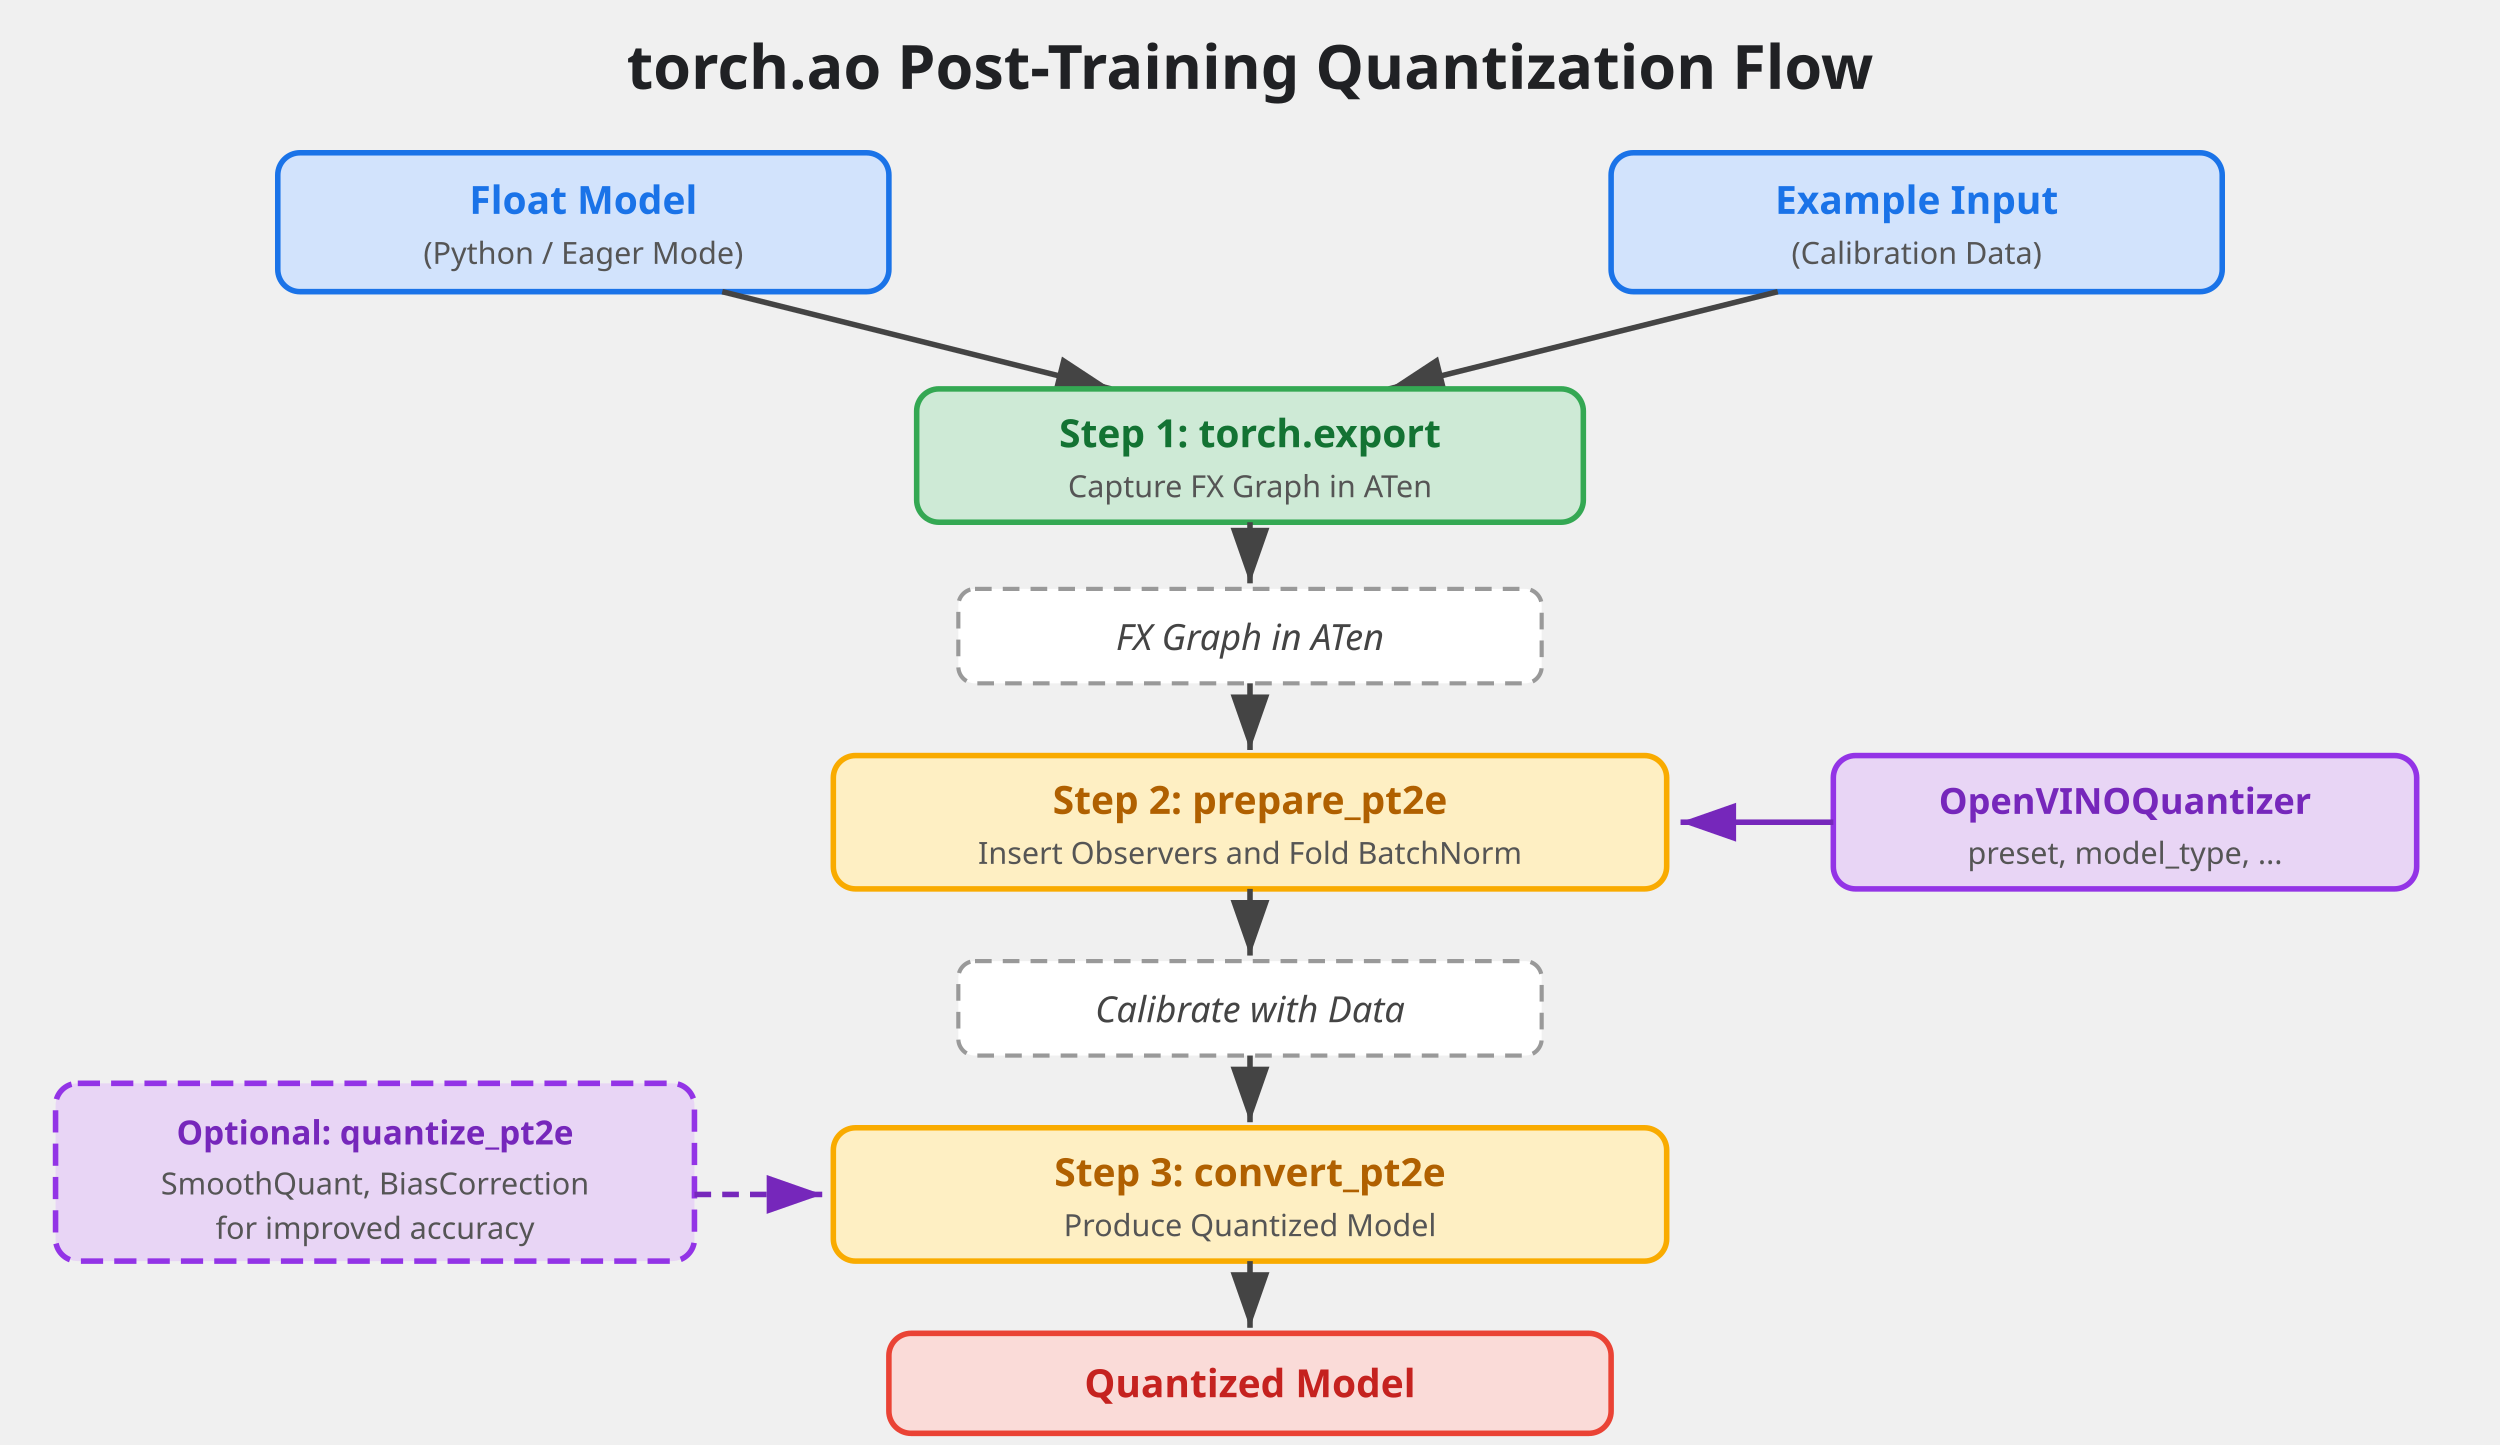
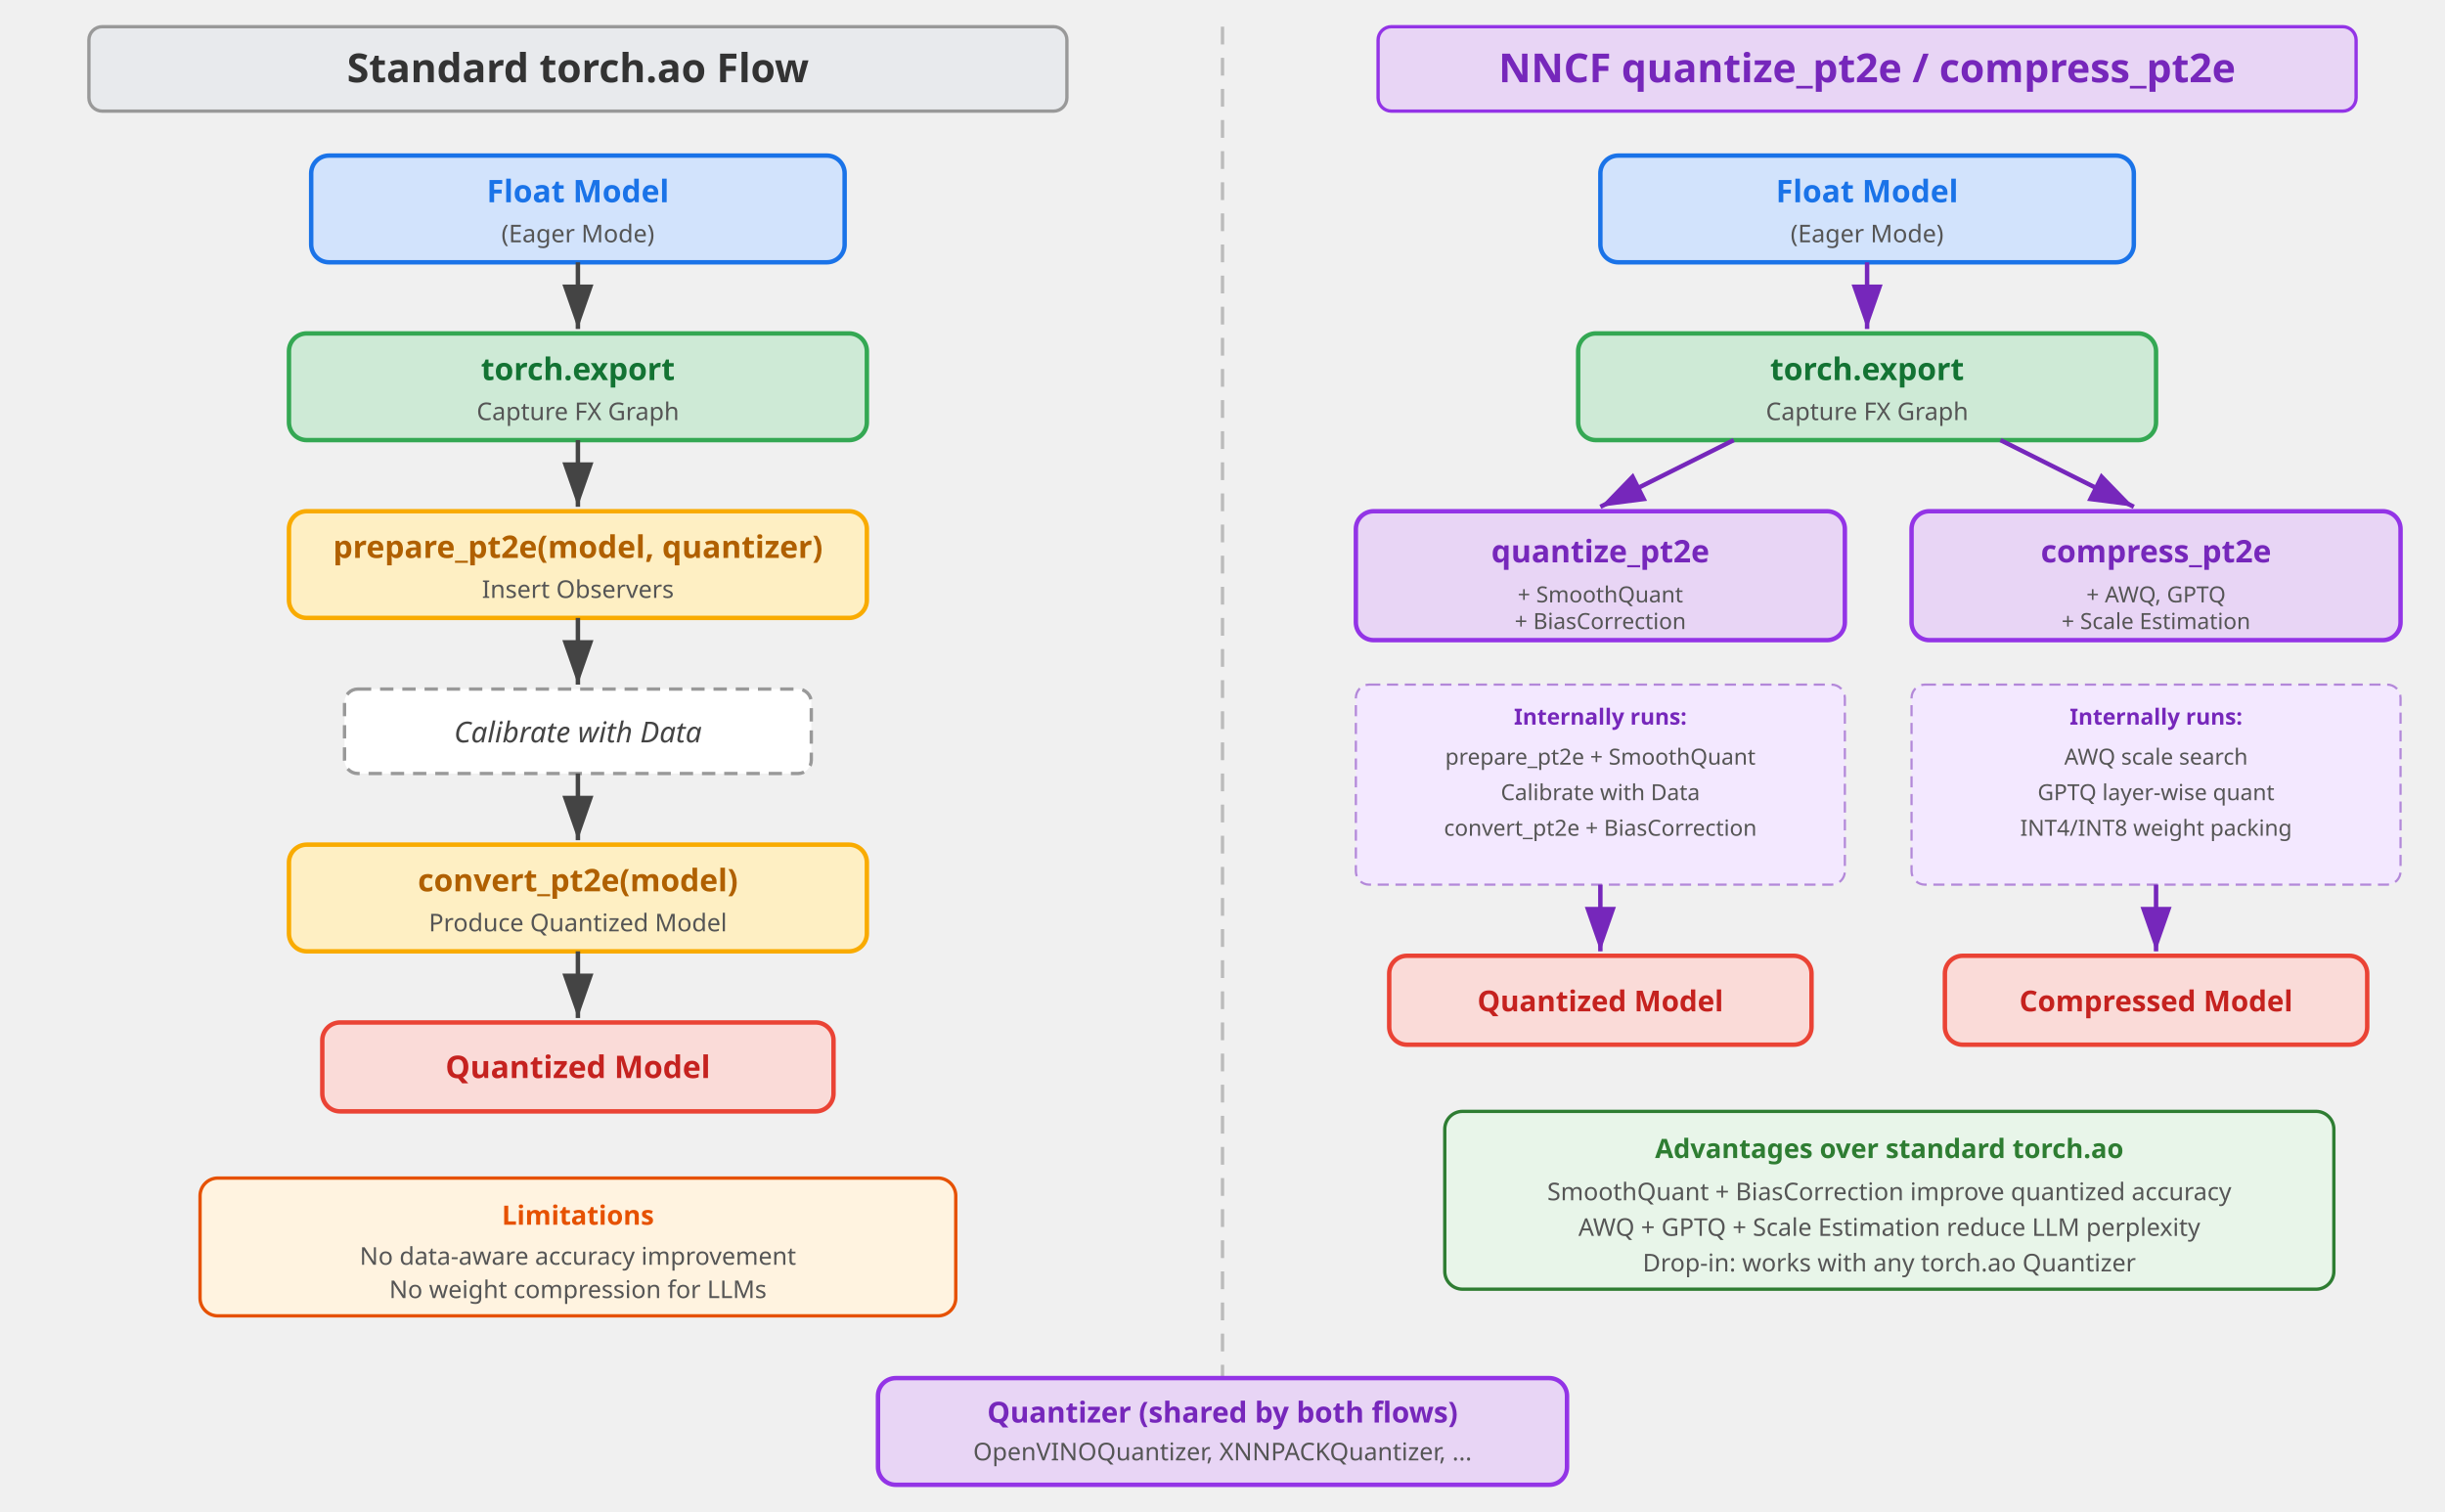
- <svg xmlns="http://www.w3.org/2000/svg" width="900" height="520" viewBox="0 0 900 520">
+ <svg xmlns="http://www.w3.org/2000/svg" width="1100" height="680" viewBox="0 0 1100 680">
  <defs>
    <marker id="arrowhead" markerWidth="10" markerHeight="7" refX="10" refY="3.5" orient="auto" fill="#444444">
+       <polygon points="0 0, 10 3.5, 0 7" />
+     </marker>
+     <marker id="arrowhead-green" markerWidth="10" markerHeight="7" refX="10" refY="3.5" orient="auto" fill="#137333">
      <polygon points="0 0, 10 3.5, 0 7" />
    </marker>
    <marker id="arrowhead-purple" markerWidth="10" markerHeight="7" refX="10" refY="3.5" orient="auto" fill="#7627bb">
      <polygon points="0 0, 10 3.5, 0 7" />
    </marker>
  </defs>
-   <text x="450" y="32" text-anchor="middle" font-family="sans-serif" font-size="22" font-weight="bold" fill="#202124">torch.ao Post-Training Quantization Flow</text>
-   <rect x="100" y="55" width="220" height="50" rx="8" ry="8" fill="#d2e3fc" stroke="#1a73e8" stroke-width="2" />
-   <text x="210" y="77" text-anchor="middle" font-family="sans-serif" font-size="14" font-weight="bold" fill="#1a73e8">Float Model</text>
-   <text x="210" y="95" text-anchor="middle" font-family="sans-serif" font-size="11" fill="#555555">(Python / Eager Mode)</text>
-   <rect x="580" y="55" width="220" height="50" rx="8" ry="8" fill="#d2e3fc" stroke="#1a73e8" stroke-width="2" />
-   <text x="690" y="77" text-anchor="middle" font-family="sans-serif" font-size="14" font-weight="bold" fill="#1a73e8">Example Input</text>
-   <text x="690" y="95" text-anchor="middle" font-family="sans-serif" font-size="11" fill="#555555">(Calibration Data)</text>
-   <line x1="260" y1="105" x2="400" y2="140" stroke="#444444" stroke-width="2" marker-end="url(#arrowhead)" />
-   <line x1="640" y1="105" x2="500" y2="140" stroke="#444444" stroke-width="2" marker-end="url(#arrowhead)" />
-   <rect x="330" y="140" width="240" height="48" rx="8" ry="8" fill="#ceead6" stroke="#34a853" stroke-width="2" />
-   <text x="450" y="161" text-anchor="middle" font-family="sans-serif" font-size="14" font-weight="bold" fill="#137333">Step 1: torch.export</text>
-   <text x="450" y="179" text-anchor="middle" font-family="sans-serif" font-size="11" fill="#555555">Capture FX Graph in ATen</text>
-   <line x1="450" y1="188" x2="450" y2="210" stroke="#444444" stroke-width="2" marker-end="url(#arrowhead)" />
-   <rect x="345" y="212" width="210" height="34" rx="6" ry="6" fill="#ffffff" stroke="#999999" stroke-width="1.5" stroke-dasharray="6,4" />
-   <text x="450" y="234" text-anchor="middle" font-family="sans-serif" font-size="13" fill="#444444" font-style="italic">FX Graph in ATen</text>
-   <line x1="450" y1="246" x2="450" y2="270" stroke="#444444" stroke-width="2" marker-end="url(#arrowhead)" />
-   <rect x="300" y="272" width="300" height="48" rx="8" ry="8" fill="#feefc3" stroke="#f9ab00" stroke-width="2" />
-   <text x="450" y="293" text-anchor="middle" font-family="sans-serif" font-size="14" font-weight="bold" fill="#b06000">Step 2: prepare_pt2e</text>
-   <text x="450" y="311" text-anchor="middle" font-family="sans-serif" font-size="11" fill="#555555">Insert Observers and Fold BatchNorm</text>
-   <rect x="660" y="272" width="210" height="48" rx="8" ry="8" fill="#e8d5f5" stroke="#9334e6" stroke-width="2" />
-   <text x="765" y="293" text-anchor="middle" font-family="sans-serif" font-size="13" font-weight="bold" fill="#7627bb">OpenVINOQuantizer</text>
-   <text x="765" y="311" text-anchor="middle" font-family="sans-serif" font-size="11" fill="#555555">preset, model_type, ...</text>
-   <line x1="660" y1="296" x2="605" y2="296" stroke="#7627bb" stroke-width="2" marker-end="url(#arrowhead-purple)" />
-   <line x1="450" y1="320" x2="450" y2="344" stroke="#444444" stroke-width="2" marker-end="url(#arrowhead)" />
-   <rect x="345" y="346" width="210" height="34" rx="6" ry="6" fill="#ffffff" stroke="#999999" stroke-width="1.5" stroke-dasharray="6,4" />
-   <text x="450" y="368" text-anchor="middle" font-family="sans-serif" font-size="13" fill="#444444" font-style="italic">Calibrate with Data</text>
-   <line x1="450" y1="380" x2="450" y2="404" stroke="#444444" stroke-width="2" marker-end="url(#arrowhead)" />
-   <rect x="300" y="406" width="300" height="48" rx="8" ry="8" fill="#feefc3" stroke="#f9ab00" stroke-width="2" />
-   <text x="450" y="427" text-anchor="middle" font-family="sans-serif" font-size="14" font-weight="bold" fill="#b06000">Step 3: convert_pt2e</text>
-   <text x="450" y="445" text-anchor="middle" font-family="sans-serif" font-size="11" fill="#555555">Produce Quantized Model</text>
-   <line x1="450" y1="454" x2="450" y2="478" stroke="#444444" stroke-width="2" marker-end="url(#arrowhead)" />
-   <rect x="320" y="480" width="260" height="36" rx="8" ry="8" fill="#fadbd8" stroke="#ea4335" stroke-width="2" />
-   <text x="450" y="503" text-anchor="middle" font-family="sans-serif" font-size="14" font-weight="bold" fill="#c5221f">Quantized Model</text>
-   <rect x="20" y="390" width="230" height="64" rx="8" ry="8" fill="#e8d5f5" stroke="#9334e6" stroke-width="2" stroke-dasharray="8,4" />
-   <text x="135" y="412" text-anchor="middle" font-family="sans-serif" font-size="12" font-weight="bold" fill="#7627bb">Optional: quantize_pt2e</text>
-   <text x="135" y="430" text-anchor="middle" font-family="sans-serif" font-size="11" fill="#555555">SmoothQuant, BiasCorrection</text>
-   <text x="135" y="446" text-anchor="middle" font-family="sans-serif" font-size="11" fill="#555555">for improved accuracy</text>
-   <line x1="250" y1="430" x2="296" y2="430" stroke="#7627bb" stroke-width="2" stroke-dasharray="6,4" marker-end="url(#arrowhead-purple)" />
+   <rect x="40" y="12" width="440" height="38" rx="6" ry="6" fill="#e8eaed" stroke="#999999" stroke-width="1.5" />
+   <text x="260" y="37" text-anchor="middle" font-family="sans-serif" font-size="18" font-weight="bold" fill="#333333">Standard torch.ao Flow</text>
+   <rect x="620" y="12" width="440" height="38" rx="6" ry="6" fill="#e8d5f5" stroke="#9334e6" stroke-width="1.5" />
+   <text x="840" y="37" text-anchor="middle" font-family="sans-serif" font-size="18" font-weight="bold" fill="#7627bb">NNCF quantize_pt2e / compress_pt2e</text>
+   <line x1="550" y1="12" x2="550" y2="670" stroke="#bbbbbb" stroke-width="1.5" stroke-dasharray="8,6" />
+   <rect x="140" y="70" width="240" height="48" rx="8" ry="8" fill="#d2e3fc" stroke="#1a73e8" stroke-width="2" />
+   <text x="260" y="91" text-anchor="middle" font-family="sans-serif" font-size="14" font-weight="bold" fill="#1a73e8">Float Model</text>
+   <text x="260" y="109" text-anchor="middle" font-family="sans-serif" font-size="11" fill="#555555">(Eager Mode)</text>
+   <line x1="260" y1="118" x2="260" y2="148" stroke="#444444" stroke-width="2" marker-end="url(#arrowhead)" />
+   <rect x="130" y="150" width="260" height="48" rx="8" ry="8" fill="#ceead6" stroke="#34a853" stroke-width="2" />
+   <text x="260" y="171" text-anchor="middle" font-family="sans-serif" font-size="14" font-weight="bold" fill="#137333">torch.export</text>
+   <text x="260" y="189" text-anchor="middle" font-family="sans-serif" font-size="11" fill="#555555">Capture FX Graph</text>
+   <line x1="260" y1="198" x2="260" y2="228" stroke="#444444" stroke-width="2" marker-end="url(#arrowhead)" />
+   <rect x="130" y="230" width="260" height="48" rx="8" ry="8" fill="#feefc3" stroke="#f9ab00" stroke-width="2" />
+   <text x="260" y="251" text-anchor="middle" font-family="sans-serif" font-size="14" font-weight="bold" fill="#b06000">prepare_pt2e(model, quantizer)</text>
+   <text x="260" y="269" text-anchor="middle" font-family="sans-serif" font-size="11" fill="#555555">Insert Observers</text>
+   <line x1="260" y1="278" x2="260" y2="308" stroke="#444444" stroke-width="2" marker-end="url(#arrowhead)" />
+   <rect x="155" y="310" width="210" height="38" rx="6" ry="6" fill="#ffffff" stroke="#999999" stroke-width="1.5" stroke-dasharray="6,4" />
+   <text x="260" y="334" text-anchor="middle" font-family="sans-serif" font-size="13" fill="#444444" font-style="italic">Calibrate with Data</text>
+   <line x1="260" y1="348" x2="260" y2="378" stroke="#444444" stroke-width="2" marker-end="url(#arrowhead)" />
+   <rect x="130" y="380" width="260" height="48" rx="8" ry="8" fill="#feefc3" stroke="#f9ab00" stroke-width="2" />
+   <text x="260" y="401" text-anchor="middle" font-family="sans-serif" font-size="14" font-weight="bold" fill="#b06000">convert_pt2e(model)</text>
+   <text x="260" y="419" text-anchor="middle" font-family="sans-serif" font-size="11" fill="#555555">Produce Quantized Model</text>
+   <line x1="260" y1="428" x2="260" y2="458" stroke="#444444" stroke-width="2" marker-end="url(#arrowhead)" />
+   <rect x="145" y="460" width="230" height="40" rx="8" ry="8" fill="#fadbd8" stroke="#ea4335" stroke-width="2" />
+   <text x="260" y="485" text-anchor="middle" font-family="sans-serif" font-size="14" font-weight="bold" fill="#c5221f">Quantized Model</text>
+   <rect x="90" y="530" width="340" height="62" rx="8" ry="8" fill="#fff3e0" stroke="#e65100" stroke-width="1.5" />
+   <text x="260" y="551" text-anchor="middle" font-family="sans-serif" font-size="12" font-weight="bold" fill="#e65100">Limitations</text>
+   <text x="260" y="569" text-anchor="middle" font-family="sans-serif" font-size="11" fill="#555555">No data-aware accuracy improvement</text>
+   <text x="260" y="584" text-anchor="middle" font-family="sans-serif" font-size="11" fill="#555555">No weight compression for LLMs</text>
+   <rect x="720" y="70" width="240" height="48" rx="8" ry="8" fill="#d2e3fc" stroke="#1a73e8" stroke-width="2" />
+   <text x="840" y="91" text-anchor="middle" font-family="sans-serif" font-size="14" font-weight="bold" fill="#1a73e8">Float Model</text>
+   <text x="840" y="109" text-anchor="middle" font-family="sans-serif" font-size="11" fill="#555555">(Eager Mode)</text>
+   <line x1="840" y1="118" x2="840" y2="148" stroke="#7627bb" stroke-width="2" marker-end="url(#arrowhead-purple)" />
+   <rect x="710" y="150" width="260" height="48" rx="8" ry="8" fill="#ceead6" stroke="#34a853" stroke-width="2" />
+   <text x="840" y="171" text-anchor="middle" font-family="sans-serif" font-size="14" font-weight="bold" fill="#137333">torch.export</text>
+   <text x="840" y="189" text-anchor="middle" font-family="sans-serif" font-size="11" fill="#555555">Capture FX Graph</text>
+   <line x1="780" y1="198" x2="720" y2="228" stroke="#7627bb" stroke-width="2" marker-end="url(#arrowhead-purple)" />
+   <line x1="900" y1="198" x2="960" y2="228" stroke="#7627bb" stroke-width="2" marker-end="url(#arrowhead-purple)" />
+   <rect x="610" y="230" width="220" height="58" rx="8" ry="8" fill="#e8d5f5" stroke="#9334e6" stroke-width="2" />
+   <text x="720" y="253" text-anchor="middle" font-family="sans-serif" font-size="14" font-weight="bold" fill="#7627bb">quantize_pt2e</text>
+   <text x="720" y="271" text-anchor="middle" font-family="sans-serif" font-size="10" fill="#555555">+ SmoothQuant</text>
+   <text x="720" y="283" text-anchor="middle" font-family="sans-serif" font-size="10" fill="#555555">+ BiasCorrection</text>
+   <rect x="610" y="308" width="220" height="90" rx="6" ry="6" fill="#f3e8ff" stroke="#b388d9" stroke-width="1" stroke-dasharray="5,3" />
+   <text x="720" y="326" text-anchor="middle" font-family="sans-serif" font-size="10" fill="#7627bb" font-weight="bold">Internally runs:</text>
+   <text x="720" y="344" text-anchor="middle" font-family="sans-serif" font-size="10" fill="#555555">prepare_pt2e + SmoothQuant</text>
+   <text x="720" y="360" text-anchor="middle" font-family="sans-serif" font-size="10" fill="#555555">Calibrate with Data</text>
+   <text x="720" y="376" text-anchor="middle" font-family="sans-serif" font-size="10" fill="#555555">convert_pt2e + BiasCorrection</text>
+   <line x1="720" y1="398" x2="720" y2="428" stroke="#7627bb" stroke-width="2" marker-end="url(#arrowhead-purple)" />
+   <rect x="625" y="430" width="190" height="40" rx="8" ry="8" fill="#fadbd8" stroke="#ea4335" stroke-width="2" />
+   <text x="720" y="455" text-anchor="middle" font-family="sans-serif" font-size="13" font-weight="bold" fill="#c5221f">Quantized Model</text>
+   <rect x="860" y="230" width="220" height="58" rx="8" ry="8" fill="#e8d5f5" stroke="#9334e6" stroke-width="2" />
+   <text x="970" y="253" text-anchor="middle" font-family="sans-serif" font-size="14" font-weight="bold" fill="#7627bb">compress_pt2e</text>
+   <text x="970" y="271" text-anchor="middle" font-family="sans-serif" font-size="10" fill="#555555">+ AWQ, GPTQ</text>
+   <text x="970" y="283" text-anchor="middle" font-family="sans-serif" font-size="10" fill="#555555">+ Scale Estimation</text>
+   <rect x="860" y="308" width="220" height="90" rx="6" ry="6" fill="#f3e8ff" stroke="#b388d9" stroke-width="1" stroke-dasharray="5,3" />
+   <text x="970" y="326" text-anchor="middle" font-family="sans-serif" font-size="10" fill="#7627bb" font-weight="bold">Internally runs:</text>
+   <text x="970" y="344" text-anchor="middle" font-family="sans-serif" font-size="10" fill="#555555">AWQ scale search</text>
+   <text x="970" y="360" text-anchor="middle" font-family="sans-serif" font-size="10" fill="#555555">GPTQ layer-wise quant</text>
+   <text x="970" y="376" text-anchor="middle" font-family="sans-serif" font-size="10" fill="#555555">INT4/INT8 weight packing</text>
+   <line x1="970" y1="398" x2="970" y2="428" stroke="#7627bb" stroke-width="2" marker-end="url(#arrowhead-purple)" />
+   <rect x="875" y="430" width="190" height="40" rx="8" ry="8" fill="#fadbd8" stroke="#ea4335" stroke-width="2" />
+   <text x="970" y="455" text-anchor="middle" font-family="sans-serif" font-size="13" font-weight="bold" fill="#c5221f">Compressed Model</text>
+   <rect x="650" y="500" width="400" height="80" rx="8" ry="8" fill="#e8f5e9" stroke="#2e7d32" stroke-width="1.5" />
+   <text x="850" y="521" text-anchor="middle" font-family="sans-serif" font-size="12" font-weight="bold" fill="#2e7d32">Advantages over standard torch.ao</text>
+   <text x="850" y="540" text-anchor="middle" font-family="sans-serif" font-size="11" fill="#555555">SmoothQuant + BiasCorrection improve quantized accuracy</text>
+   <text x="850" y="556" text-anchor="middle" font-family="sans-serif" font-size="11" fill="#555555">AWQ + GPTQ + Scale Estimation reduce LLM perplexity</text>
+   <text x="850" y="572" text-anchor="middle" font-family="sans-serif" font-size="11" fill="#555555">Drop-in: works with any torch.ao Quantizer</text>
+   <rect x="395" y="620" width="310" height="48" rx="8" ry="8" fill="#e8d5f5" stroke="#9334e6" stroke-width="2" />
+   <text x="550" y="640" text-anchor="middle" font-family="sans-serif" font-size="13" font-weight="bold" fill="#7627bb">Quantizer (shared by both flows)</text>
+   <text x="550" y="657" text-anchor="middle" font-family="sans-serif" font-size="11" fill="#555555">OpenVINOQuantizer, XNNPACKQuantizer, ...</text>
</svg>
